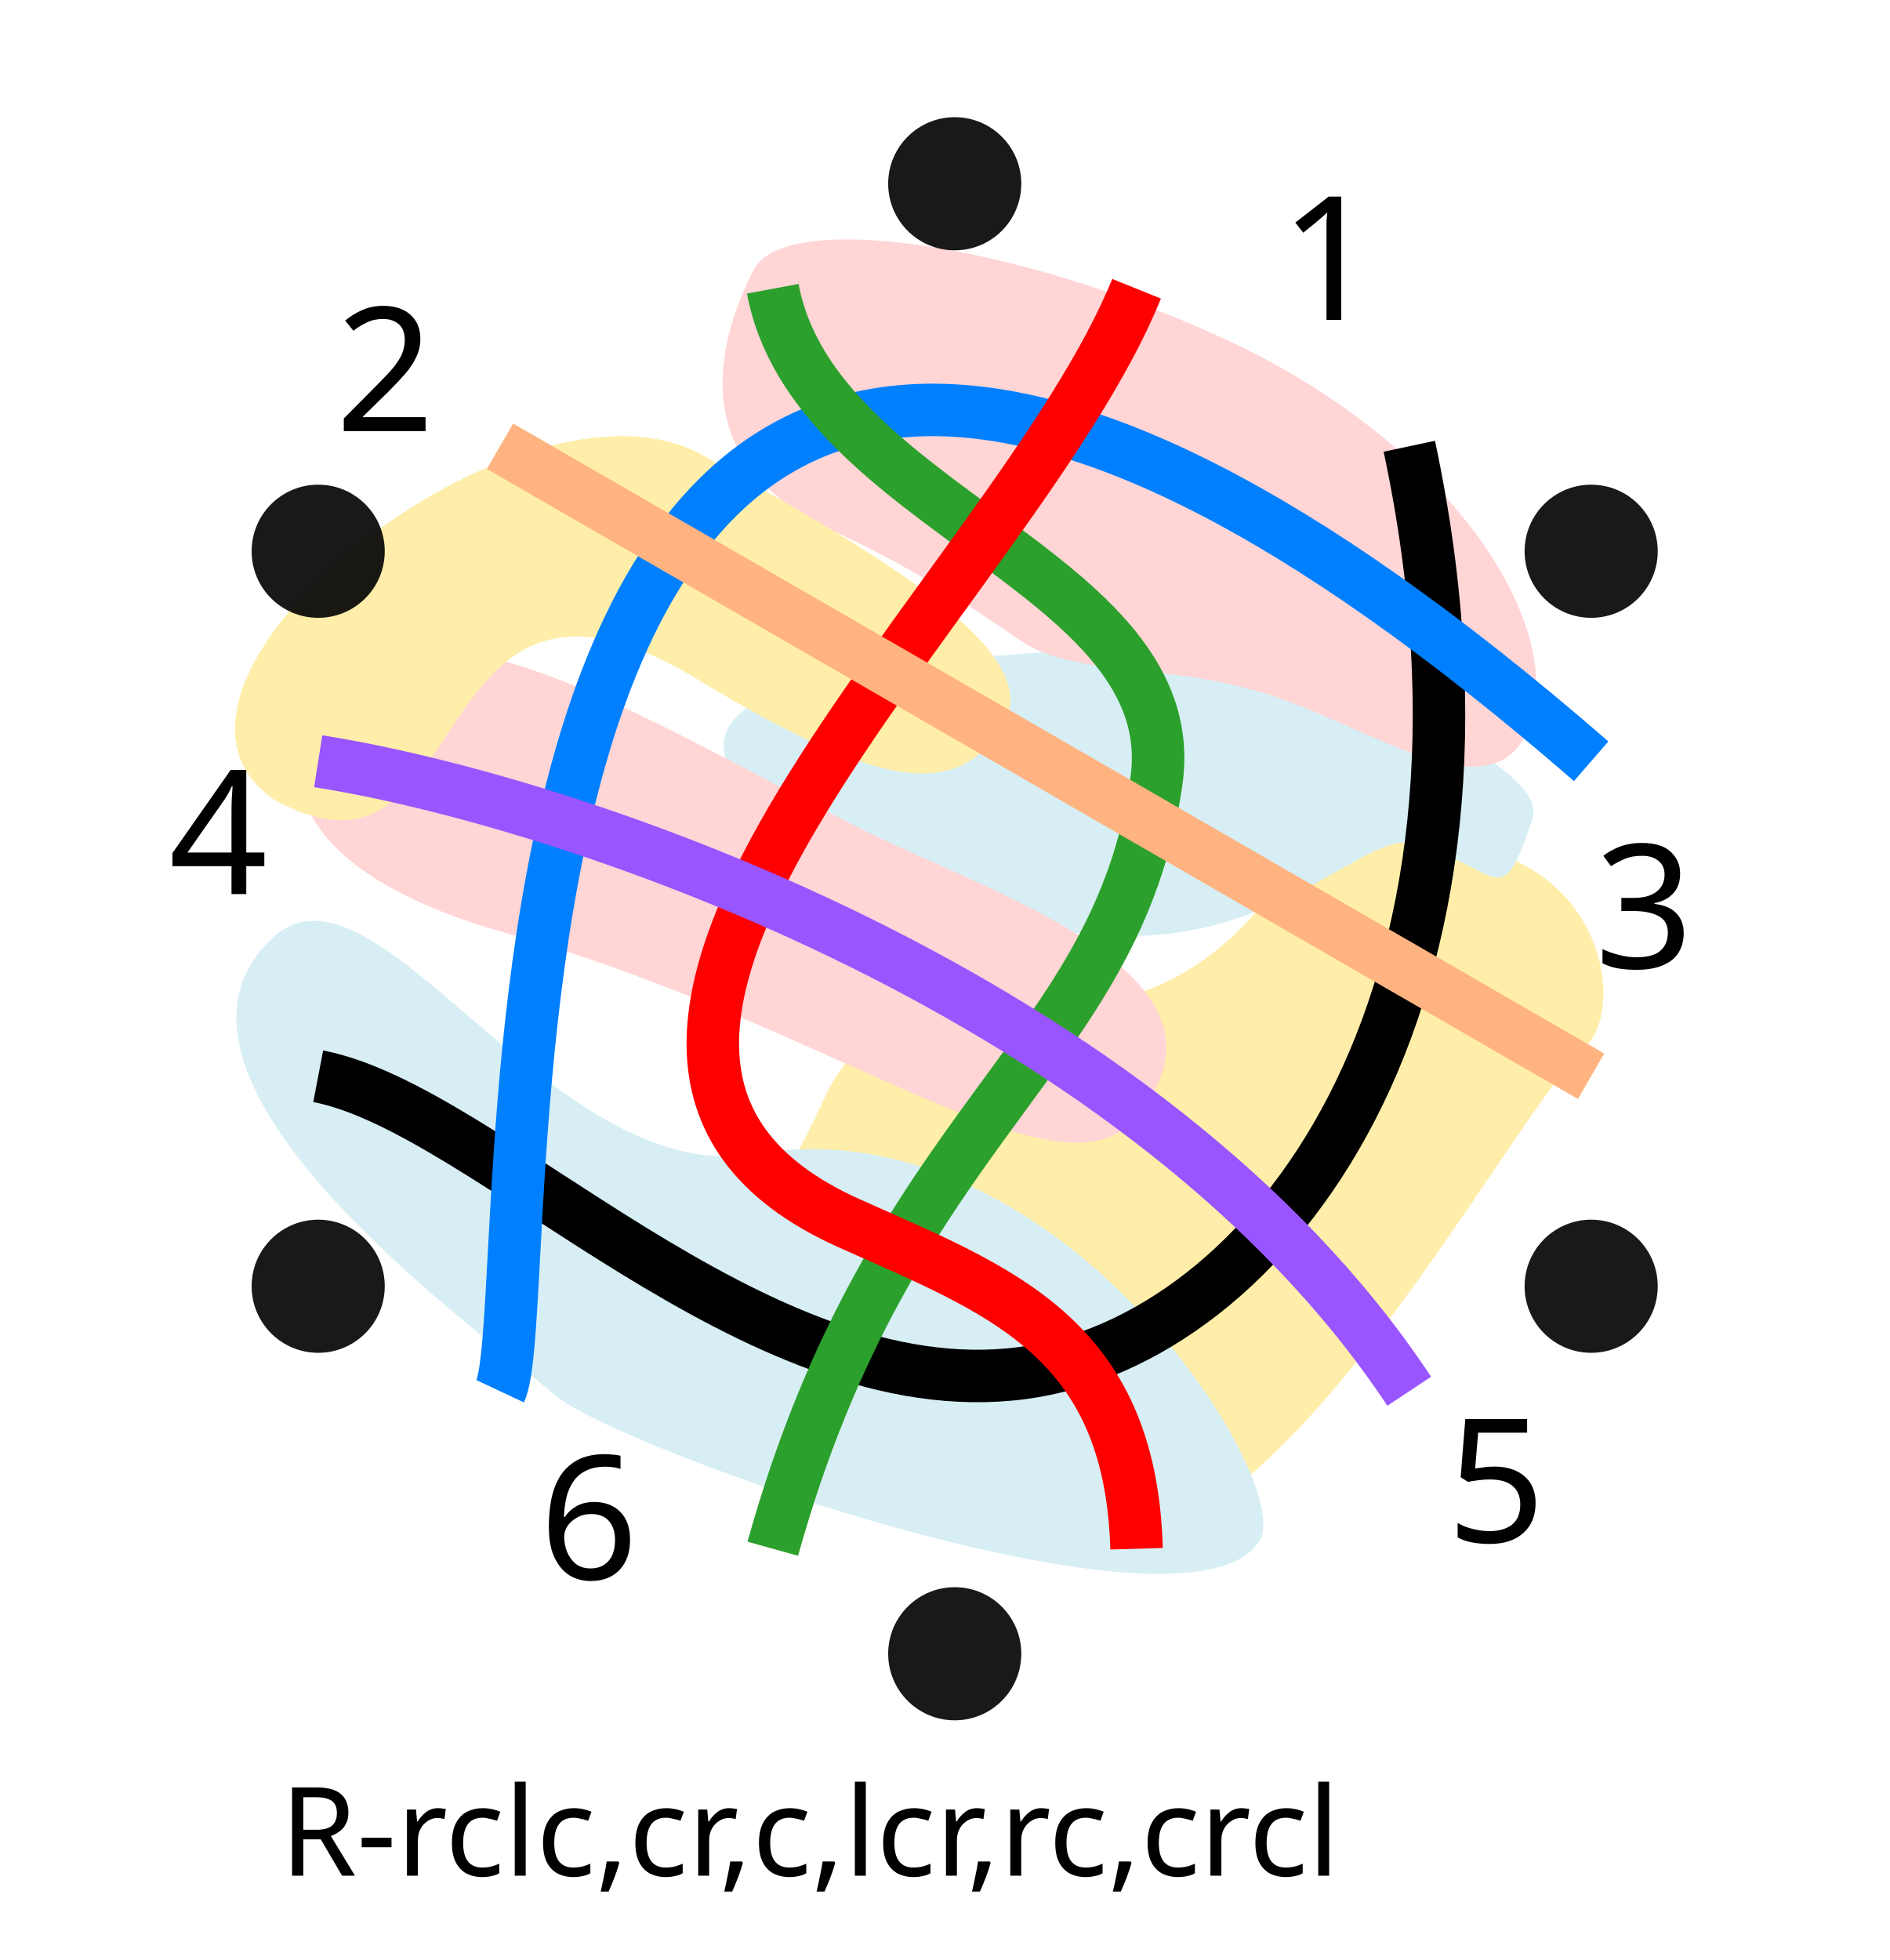
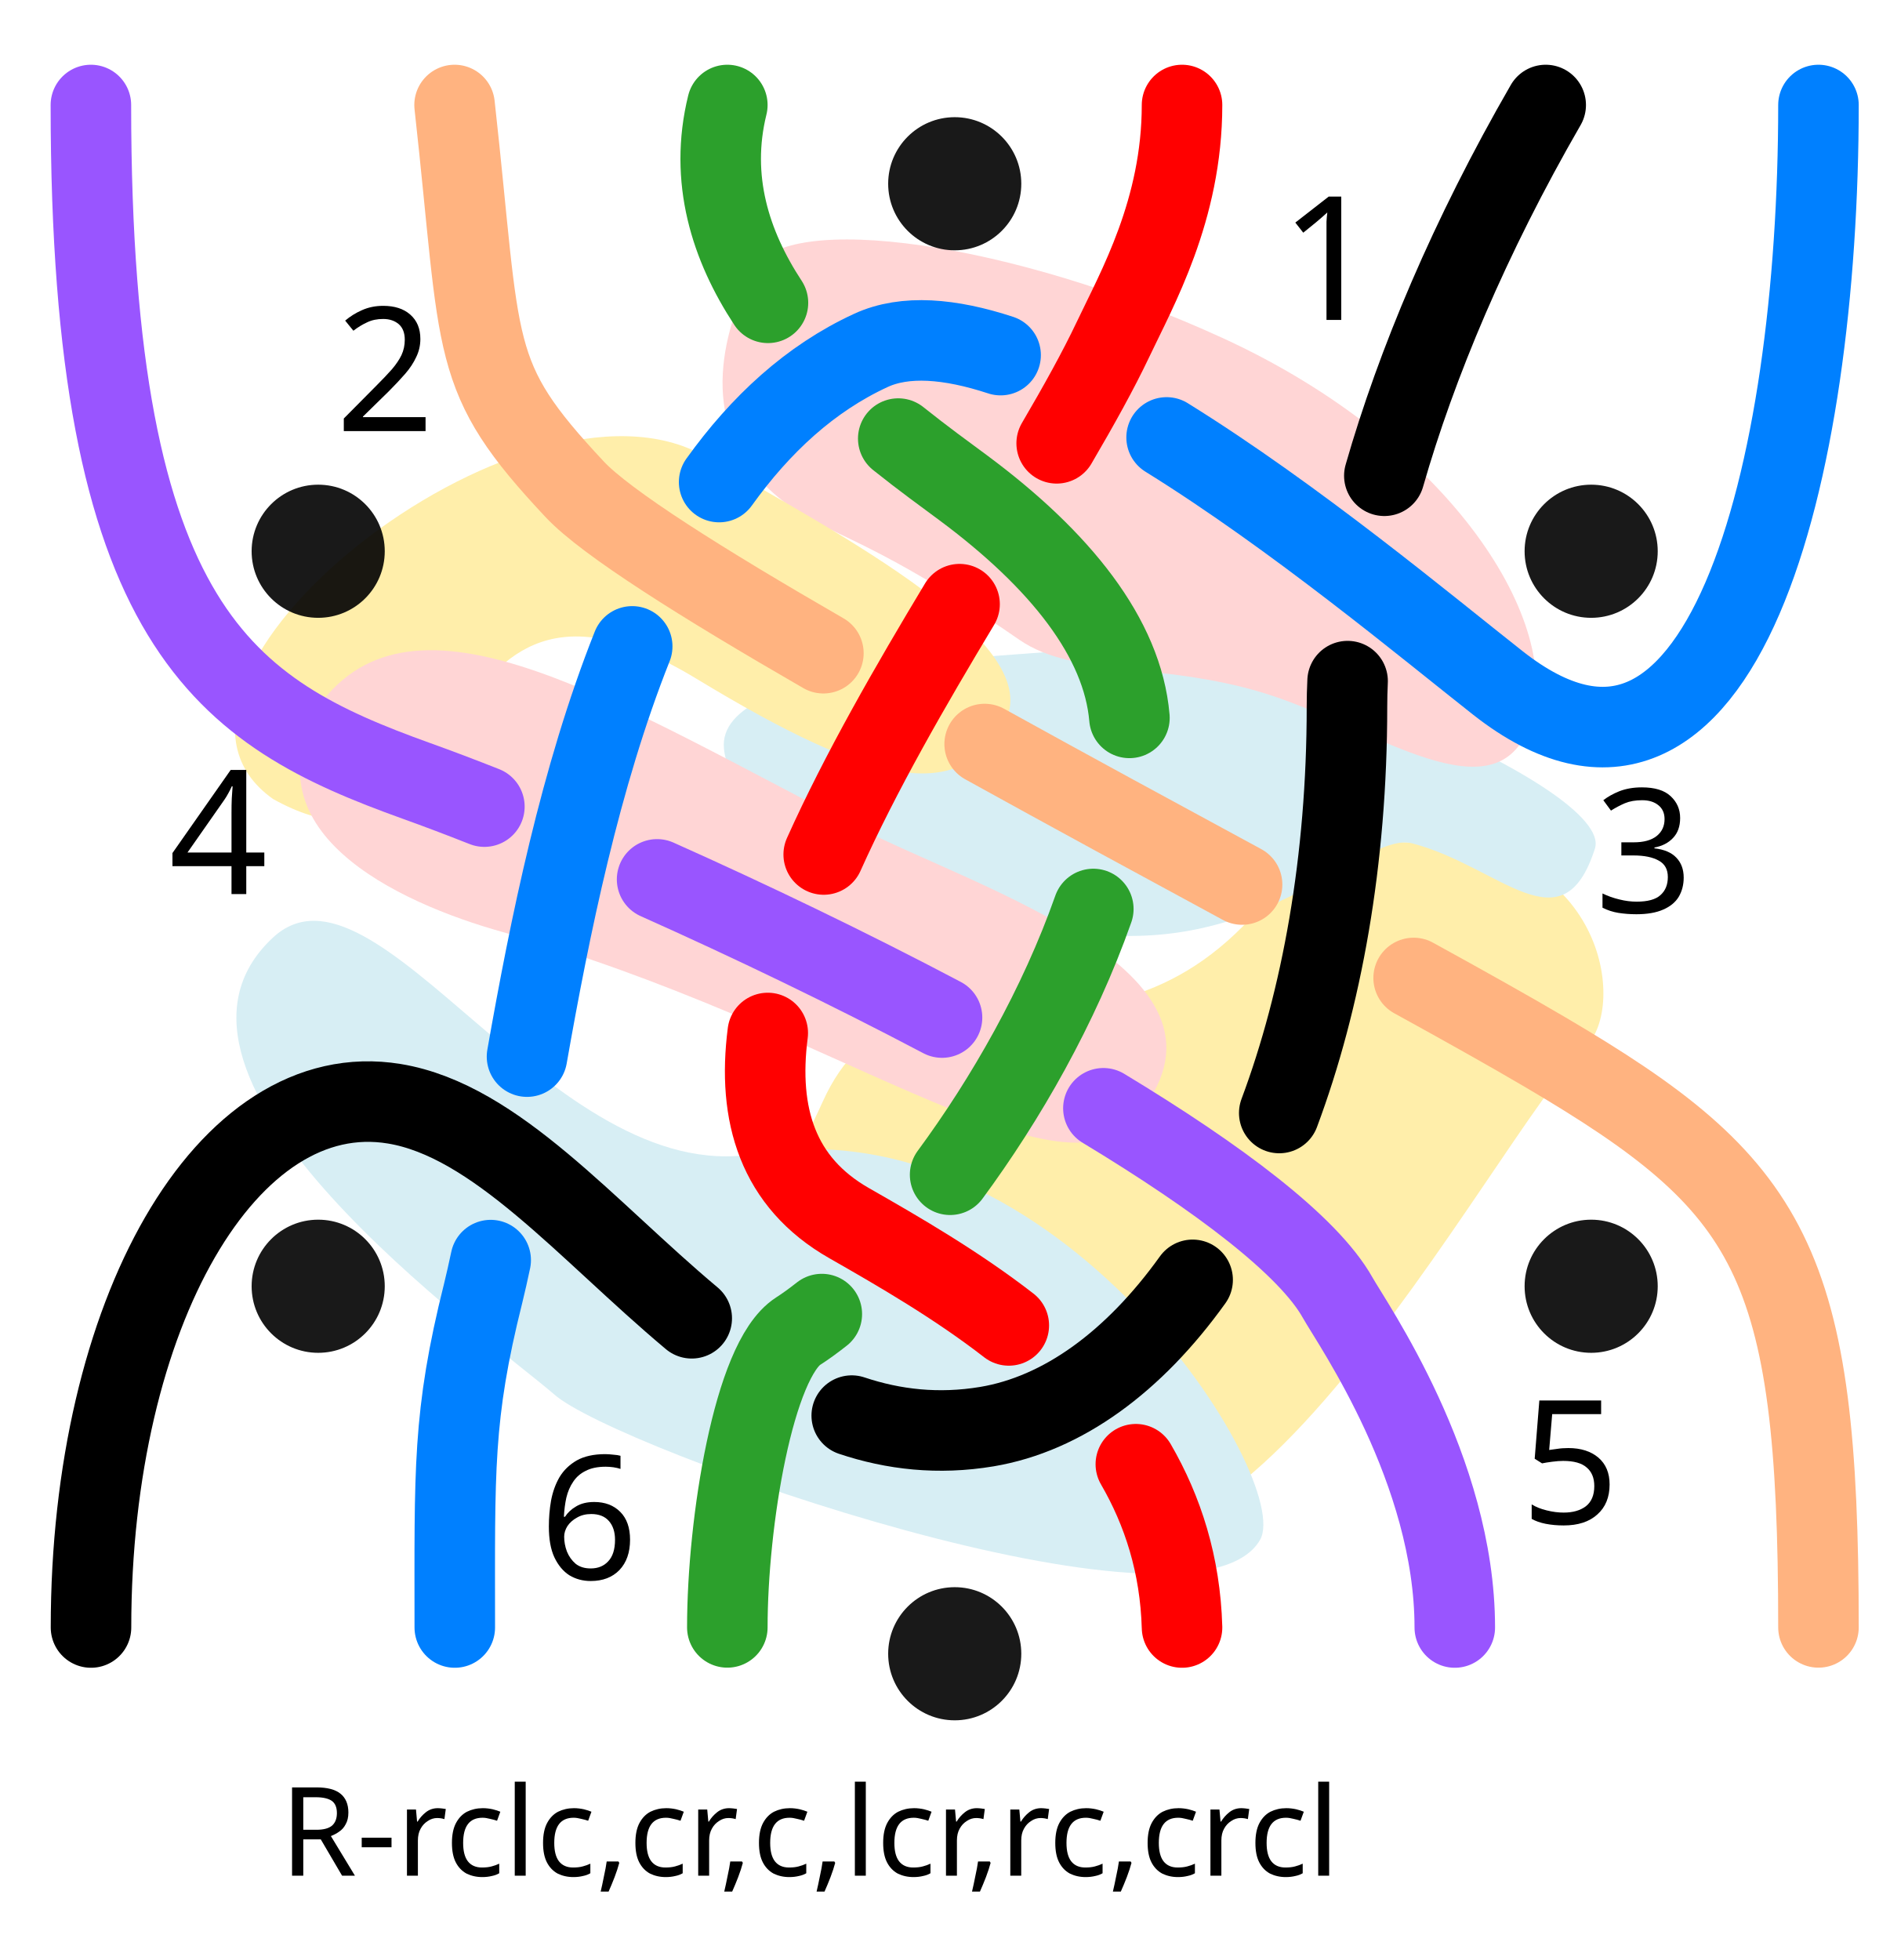
<svg xmlns="http://www.w3.org/2000/svg" width="54mm" height="56mm" viewBox="0 0 108 112" version="1.1" id="svg5" xml:space="preserve">
  <defs id="defs2" />
  <g id="layer1">
    <g id="563412" transform="matrix(4,0,0,4,-924.2686,-1011.5)">
      <g id="g5850" />
    </g>
-     <g id="g5916" transform="matrix(2,0,0,2,-42.43528,-59.5)">
-       <path style="fill:#ffeeaa;stroke:none;stroke-width:0.397px;stroke-linecap:butt;stroke-linejoin:miter;stroke-opacity:1" d="m 66.518,59.665 c 1.224,-1.147 0.51,-5.915 -4.742,-5.845 -2.443,0.032 -2.11,-0.951 -4.581,1.898 -4.8,5.533 -10.158,0.398 -12.471,5.514 -2.722,6.019 -2.378,-0.731 5.556,10.563 5.173,7.365 13.625,-9.679 16.238,-12.129 z" id="path6727" />
-       <path style="fill:#d7eef4;stroke:none;stroke-width:0.397px;stroke-linecap:butt;stroke-linejoin:miter;stroke-opacity:1" d="m 41.905,51.149 c 0.277,2.668 6.971,5.453 11.85,5.339 4.19,-0.098 6.567,-2.966 7.816,-2.642 C 64.086,54.5 64.086,56 65.013,53.111 65.577,51.355 56.856,47.872 52.852,48.252 49.79,48.541 41.648,48.676 41.905,51.149 Z" id="path6725" />
-       <path style="fill:#ffd5d5;stroke:none;stroke-width:0.397px;stroke-linecap:butt;stroke-linejoin:miter;stroke-opacity:1" d="m 42.759,37.453 c -0.798,1.534 -1.712,4.297 0.431,6.271 1.572,1.448 2.304,0.952 7.157,4.307 1.602,1.107 4.231,0.602 7.236,1.601 3.004,0.999 6.383,3.501 7.347,0.831 C 65.962,47.604 62.685,42.407 56.168,39.414 50.171,36.659 43.645,35.75 42.759,37.453 Z" id="path5886" />
-       <path style="fill:#d7eef4;stroke:none;stroke-width:0.397px;stroke-linecap:butt;stroke-linejoin:miter;stroke-opacity:1" d="m 37.05,69.587 c 1.739,1.558 18.286,7.413 20.172,4.162 0.988,-1.702 -5.783,-12.499 -14.437,-11.03 -5.807,0.986 -10.829,-8.921 -13.771,-6.178 -4.321,4.028 6.074,11.353 8.036,13.046 z" id="path5882" />
-       <path style="fill:#ffd5d5;fill-opacity:1;stroke:none;stroke-width:0.397px;stroke-linecap:butt;stroke-linejoin:miter;stroke-opacity:1" d="m 30.456,49.747 c -2.376,3.726 2.125,5.793 5.115,6.63 9.374,2.624 15.869,7.874 18.06,5.356 3.613,-4.151 -4.4,-6.55 -7.934,-8.362 -6.786,-3.479 -12.444,-7.121 -15.241,-3.624 z" id="path5884" />
-       <path style="fill:#ffeeaa;stroke:none;stroke-width:0.397px;stroke-linecap:butt;stroke-linejoin:miter;stroke-opacity:1" d="m 41.367,42.792 c -5.196,-3 -17.078,6.451 -12.343,9.789 5.946,3.303 4.082,-8.296 12.092,-3.44 5.127,3.109 7.482,3.543 8.789,1.285 1.307,-2.258 -4.641,-5.385 -8.538,-7.635 z" id="path5888" />
-       <g id="g5914" transform="matrix(3,0,0,3,-588.0621,-731.5)">
-         <path style="fill:none;stroke:#000000;stroke-width:0.5;stroke-dasharray:none" id="path5890" d="m 216.517,258 c 1.136,5.341 -1.367,8.521 -3.687,8.827 -2.562,0.337 -5.098,-2.518 -6.706,-2.827" />
-         <path style="fill:none;stroke:#0080ff;stroke-width:0.5;stroke-dasharray:none" id="path5892" d="m 218.249,261 c -11.318,-9.832 -9.941,5.04 -10.392,6" />
-         <path style="fill:none;stroke:#2ca02c;stroke-width:0.5;stroke-dasharray:none;stroke-opacity:1" id="path5894" d="m 210.454,256.5 c 0.39,2.1 3.936,2.702 3.654,4.69 -0.371,2.62 -2.526,3.259 -3.654,7.31" />
-         <path style="fill:none;stroke:#ff0000;stroke-width:0.5;stroke-dasharray:none" id="path5896" d="m 213.919,256.5 c -1.152,2.855 -6.445,7.236 -2.738,8.9 1.422,0.638 2.68,1.072 2.738,3.1" />
-         <path style="fill:none;stroke:#9955ff;stroke-width:0.5;stroke-dasharray:none;stroke-opacity:1" id="path5898" d="m 206.124,261 c 2.454,0.385 7.909,2.25 10.392,6" />
-         <path style="fill:none;stroke:#ffb380;stroke-width:0.5;stroke-dasharray:none" id="path5900" d="m 207.856,258 10.392,6" />
-         <circle style="opacity:0.9;fill:#000000;stroke:none;stroke-width:0.5;stroke-linecap:round;stroke-dasharray:none;stroke-opacity:1" id="circle5902" cx="212.187" cy="255.5" r="0.634" />
-         <circle style="opacity:0.9;fill:#000000;stroke:none;stroke-width:0.5;stroke-linecap:round;stroke-dasharray:none;stroke-opacity:1" id="circle5904" cx="206.124" cy="259" r="0.634" />
-         <circle style="opacity:0.9;fill:#000000;stroke:none;stroke-width:0.5;stroke-linecap:round;stroke-dasharray:none;stroke-opacity:1" id="circle5906" cx="206.124" cy="266" r="0.634" />
-         <circle style="opacity:0.9;fill:#000000;stroke:none;stroke-width:0.5;stroke-linecap:round;stroke-dasharray:none;stroke-opacity:1" id="circle5908" cx="212.187" cy="269.5" r="0.634" />
-         <circle style="opacity:0.9;fill:#000000;stroke:none;stroke-width:0.5;stroke-linecap:round;stroke-dasharray:none;stroke-opacity:1" id="circle5910" cx="218.249" cy="266" r="0.634" />
-         <circle style="opacity:0.9;fill:#000000;stroke:none;stroke-width:0.5;stroke-linecap:round;stroke-dasharray:none;stroke-opacity:1" id="circle5912" cx="218.249" cy="259" r="0.634" />
+     <g id="g5916" transform="matrix(2,0,0,2,-42.43528,-59.5)" style="stroke-width:2.3;stroke-miterlimit:4;stroke-dasharray:none">
+       <path style="fill:#ffeeaa;stroke:none;stroke-width:2.3;stroke-linecap:butt;stroke-linejoin:miter;stroke-opacity:1;stroke-miterlimit:4;stroke-dasharray:none" d="m 66.518,59.665 c 1.224,-1.147 0.51,-5.915 -4.742,-5.845 -2.443,0.032 -2.11,-0.951 -4.581,1.898 -4.8,5.533 -10.158,0.398 -12.471,5.514 -2.722,6.019 -2.378,-0.731 5.556,10.563 5.173,7.365 13.625,-9.679 16.238,-12.129 z" id="path6727" />
+       <path style="fill:#d7eef4;stroke:none;stroke-width:2.3;stroke-linecap:butt;stroke-linejoin:miter;stroke-opacity:1;stroke-miterlimit:4;stroke-dasharray:none" d="m 41.905,51.149 c 0.277,2.668 6.971,5.453 11.85,5.339 4.19,-0.098 6.567,-2.966 7.816,-2.642 2.514,0.654 4.294,3.041 5.221,0.151 0.563,-1.755 -9.936,-6.125 -13.941,-5.746 -3.061,0.29 -11.203,0.424 -10.946,2.897 z" id="path6725" />
+       <path style="fill:#ffd5d5;stroke:none;stroke-width:2.3;stroke-linecap:butt;stroke-linejoin:miter;stroke-opacity:1;stroke-miterlimit:4;stroke-dasharray:none" d="m 42.759,37.453 c -0.798,1.534 -1.712,4.297 0.431,6.271 1.572,1.448 2.304,0.952 7.157,4.307 1.602,1.107 4.231,0.602 7.236,1.601 3.004,0.999 6.383,3.501 7.347,0.831 C 65.962,47.604 62.685,42.407 56.168,39.414 50.171,36.659 43.645,35.75 42.759,37.453 Z" id="path5886" />
+       <path style="fill:#d7eef4;stroke:none;stroke-width:2.3;stroke-linecap:butt;stroke-linejoin:miter;stroke-opacity:1;stroke-miterlimit:4;stroke-dasharray:none" d="m 37.05,69.587 c 1.739,1.558 18.286,7.413 20.172,4.162 0.988,-1.702 -5.783,-12.499 -14.437,-11.03 -5.807,0.986 -10.829,-8.921 -13.771,-6.178 -4.321,4.028 6.074,11.353 8.036,13.046 z" id="path5882" />
+       <path style="fill:#ffeeaa;stroke:none;stroke-width:2.3;stroke-linecap:butt;stroke-linejoin:miter;stroke-opacity:1;stroke-miterlimit:4;stroke-dasharray:none" d="m 41.367,42.792 c -5.196,-3 -17.078,6.451 -12.343,9.789 5.946,3.303 4.082,-8.296 12.092,-3.44 5.127,3.109 7.482,3.543 8.789,1.285 1.307,-2.258 -4.641,-5.385 -8.538,-7.635 z" id="path5888" />
+       <g id="g5914" transform="matrix(3,0,0,3,-588.0621,-731.5)" style="stroke-width:0.767;stroke-miterlimit:4;stroke-dasharray:none">
+         <path style="fill:#ffd5d5;fill-opacity:1;stroke:none;stroke-width:2.3;stroke-linecap:butt;stroke-linejoin:miter;stroke-opacity:1;stroke-miterlimit:4;stroke-dasharray:none" d="m 30.456,49.747 c -2.376,3.726 2.125,5.793 5.115,6.63 9.374,2.624 15.869,7.874 18.06,5.356 3.613,-4.151 -4.4,-6.55 -7.934,-8.362 -6.786,-3.479 -12.444,-7.121 -15.241,-3.624 z" id="path5884" transform="matrix(0.3333333,0,0,0.3333333,196.0207,243.8333)" />
+         <g id="g1579" style="stroke-width:0.767;stroke-miterlimit:4;stroke-dasharray:none">
+           <path style="fill:none;stroke:#000000;stroke-width:0.767;stroke-linecap:round;stroke-miterlimit:4;stroke-dasharray:none" id="path5890" d="m 217.816,254.75 c -0.726,1.258 -1.232,2.467 -1.537,3.531 m -0.35,1.956 c -0.004,0.083 -0.006,0.164 -0.006,0.243 2.9e-4,1.465 -0.24,2.786 -0.645,3.87 m -0.825,1.589 c -0.56,0.781 -1.238,1.277 -1.96,1.398 -0.463,0.077 -0.889,0.028 -1.287,-0.105 m -1.524,-0.927 c -0.999,-0.837 -1.866,-1.884 -2.833,-2.043 -1.59,-0.262 -2.889,1.988 -2.889,4.988" />
+           <path style="fill:none;stroke:#0080ff;stroke-width:0.767;stroke-linecap:round;stroke-miterlimit:4;stroke-dasharray:none" id="path5892" d="m 220.414,254.75 c 0,3.5 -0.912,7.189 -3.054,5.504 -0.677,-0.533 -1.925,-1.575 -3.155,-2.338 m -1.581,-0.784 c -0.482,-0.158 -0.91,-0.195 -1.235,-0.045 -0.578,0.266 -1.053,0.706 -1.446,1.254 m -0.828,1.565 c -0.495,1.245 -0.785,2.675 -1.002,3.907 m -0.346,1.938 c -0.024,0.112 -0.047,0.216 -0.071,0.313 -0.294,1.172 -0.271,1.686 -0.271,3.186" />
+           <path style="fill:none;stroke:#2ca02c;stroke-width:0.767;stroke-linecap:round;stroke-miterlimit:4;stroke-dasharray:none;stroke-opacity:1" id="path5894" d="m 210.021,254.75 c -0.174,0.705 0.03,1.34 0.387,1.884 m 1.241,1.293 c 0.235,0.188 0.452,0.345 0.618,0.468 0.928,0.689 1.519,1.432 1.584,2.192 m -0.344,1.82 c -0.326,0.925 -0.834,1.812 -1.364,2.531 m -1.222,1.327 c -0.079,0.062 -0.154,0.117 -0.226,0.163 -0.423,0.272 -0.674,1.821 -0.674,2.821" />
+           <path style="fill:none;stroke:#ff0000;stroke-width:0.767;stroke-linecap:round;stroke-miterlimit:4;stroke-dasharray:none" id="path5896" d="m 214.352,254.75 c 0,1 -0.43,1.752 -0.659,2.236 -0.138,0.291 -0.323,0.624 -0.535,0.986 m -0.925,1.532 c -0.468,0.778 -0.942,1.6 -1.294,2.384 m -0.533,1.7 c -0.1,0.778 0.094,1.423 0.775,1.811 0.487,0.278 1.027,0.591 1.521,0.974 m 1.21,1.322 c 0.258,0.445 0.423,0.958 0.44,1.555" />
+           <path style="fill:none;stroke:#9955ff;stroke-width:0.767;stroke-linecap:round;stroke-miterlimit:4;stroke-dasharray:none;stroke-opacity:1" id="path5898" d="m 203.959,254.75 c 0,5 1.286,5.784 3.1,6.437 0.201,0.072 0.418,0.154 0.648,0.245 m 1.645,0.693 c 0.882,0.394 1.825,0.847 2.714,1.316 m 1.537,0.864 c 1.102,0.666 1.954,1.309 2.231,1.803 0.141,0.251 1.116,1.642 1.116,3.142" />
+           <path style="fill:none;stroke:#ffb380;stroke-width:0.767;stroke-linecap:round;stroke-miterlimit:4;stroke-dasharray:none" id="path5900" d="m 207.423,254.75 c 0.264,2.375 0.124,2.572 1.145,3.661 0.299,0.319 1.21,0.892 2.368,1.56 m 1.536,0.865 c 0.81,0.448 1.656,0.907 2.452,1.338 m 1.634,0.89 c 0.491,0.27 0.921,0.511 1.254,0.707 2.161,1.272 2.602,1.978 2.602,5.478" />
+         </g>
+         <circle style="opacity:0.9;fill:#000000;stroke:none;stroke-width:0.767;stroke-linecap:round;stroke-dasharray:none;stroke-opacity:1;stroke-miterlimit:4" id="circle5902" cx="212.187" cy="255.5" r="0.634" />
+         <circle style="opacity:0.9;fill:#000000;stroke:none;stroke-width:0.767;stroke-linecap:round;stroke-dasharray:none;stroke-opacity:1;stroke-miterlimit:4" id="circle5904" cx="206.124" cy="259" r="0.634" />
+         <circle style="opacity:0.9;fill:#000000;stroke:none;stroke-width:0.767;stroke-linecap:round;stroke-dasharray:none;stroke-opacity:1;stroke-miterlimit:4" id="circle5906" cx="206.124" cy="266" r="0.634" />
+         <circle style="opacity:0.9;fill:#000000;stroke:none;stroke-width:0.767;stroke-linecap:round;stroke-dasharray:none;stroke-opacity:1;stroke-miterlimit:4" id="circle5908" cx="212.187" cy="269.5" r="0.634" />
+         <circle style="opacity:0.9;fill:#000000;stroke:none;stroke-width:0.767;stroke-linecap:round;stroke-dasharray:none;stroke-opacity:1;stroke-miterlimit:4" id="circle5910" cx="218.249" cy="266" r="0.634" />
+         <circle style="opacity:0.9;fill:#000000;stroke:none;stroke-width:0.767;stroke-linecap:round;stroke-dasharray:none;stroke-opacity:1;stroke-miterlimit:4" id="circle5912" cx="218.249" cy="259" r="0.634" />
      </g>
    </g>
    <g id="g5920" transform="matrix(4,0,0,4,-818.4353,-1011.5)">
      <g id="g5918" />
    </g>
    <text xml:space="preserve" style="font-size:7.056px;line-height:1.25;font-family:sans-serif;letter-spacing:0px;word-spacing:0px;stroke-width:0.529" x="16.003" y="107.183" id="text5924">
      <tspan style="font-size:7.056px;stroke-width:0.529" x="16.003" y="107.183" id="tspan5922">R-rclc,cr,c,lcr,rc,crcl</tspan>
    </text>
    <text xml:space="preserve" style="font-size:9.878px;line-height:1.25;font-family:sans-serif;letter-spacing:0px;word-spacing:0px;stroke-width:0.529" x="73.153" y="18.283" id="text5928">
      <tspan style="font-size:9.878px;stroke-width:0.529" x="73.153" y="18.283" id="tspan5926">1</tspan>
    </text>
    <text xml:space="preserve" style="font-size:9.878px;line-height:1.25;font-family:sans-serif;letter-spacing:0px;word-spacing:0px;stroke-width:0.529" x="19.178" y="24.633" id="text5932">
      <tspan style="font-size:9.878px;stroke-width:0.529" x="19.178" y="24.633" id="tspan5930">2</tspan>
    </text>
    <text xml:space="preserve" style="font-size:9.878px;line-height:1.25;font-family:sans-serif;letter-spacing:0px;word-spacing:0px;stroke-width:0.529" x="30.82" y="90.25" id="text5936">
      <tspan style="font-size:9.878px;stroke-width:0.529" x="30.82" y="90.25" id="tspan5934">6</tspan>
    </text>
-     <text xml:space="preserve" style="font-size:9.878px;line-height:1.25;font-family:sans-serif;letter-spacing:0px;word-spacing:0px;stroke-width:0.529" x="82.678" y="88.133" id="text5940">
-       <tspan style="font-size:9.878px;stroke-width:0.529" x="82.678" y="88.133" id="tspan5938">5</tspan>
+     <text xml:space="preserve" style="font-size:9.878px;line-height:1.25;font-family:sans-serif;letter-spacing:0px;word-spacing:0px;stroke-width:0.529" x="86.912" y="87.075" id="text5940">
+       <tspan style="font-size:9.878px;stroke-width:0.529" x="86.912" y="87.075" id="tspan5938">5</tspan>
    </text>
-     <text xml:space="preserve" style="font-size:9.878px;line-height:1.25;font-family:sans-serif;letter-spacing:0px;word-spacing:0px;stroke-width:0.529" x="91.145" y="55.325" id="text6830">
-       <tspan style="font-size:9.878px;stroke-width:0.529" x="91.145" y="55.325" id="tspan6828">3</tspan>
+     <text xml:space="preserve" style="font-size:9.878px;line-height:1.25;font-family:sans-serif;letter-spacing:0px;word-spacing:0px;stroke-width:0.529" x="91.145" y="52.15" id="text6830">
+       <tspan style="font-size:9.878px;stroke-width:0.529" x="91.145" y="52.15" id="tspan6828">3</tspan>
    </text>
    <text xml:space="preserve" style="font-size:9.878px;line-height:1.25;font-family:sans-serif;letter-spacing:0px;word-spacing:0px;stroke-width:0.529" x="9.653" y="51.091" id="text6834">
      <tspan style="font-size:9.878px;stroke-width:0.529" x="9.653" y="51.091" id="tspan6832">4</tspan>
    </text>
  </g>
</svg>
